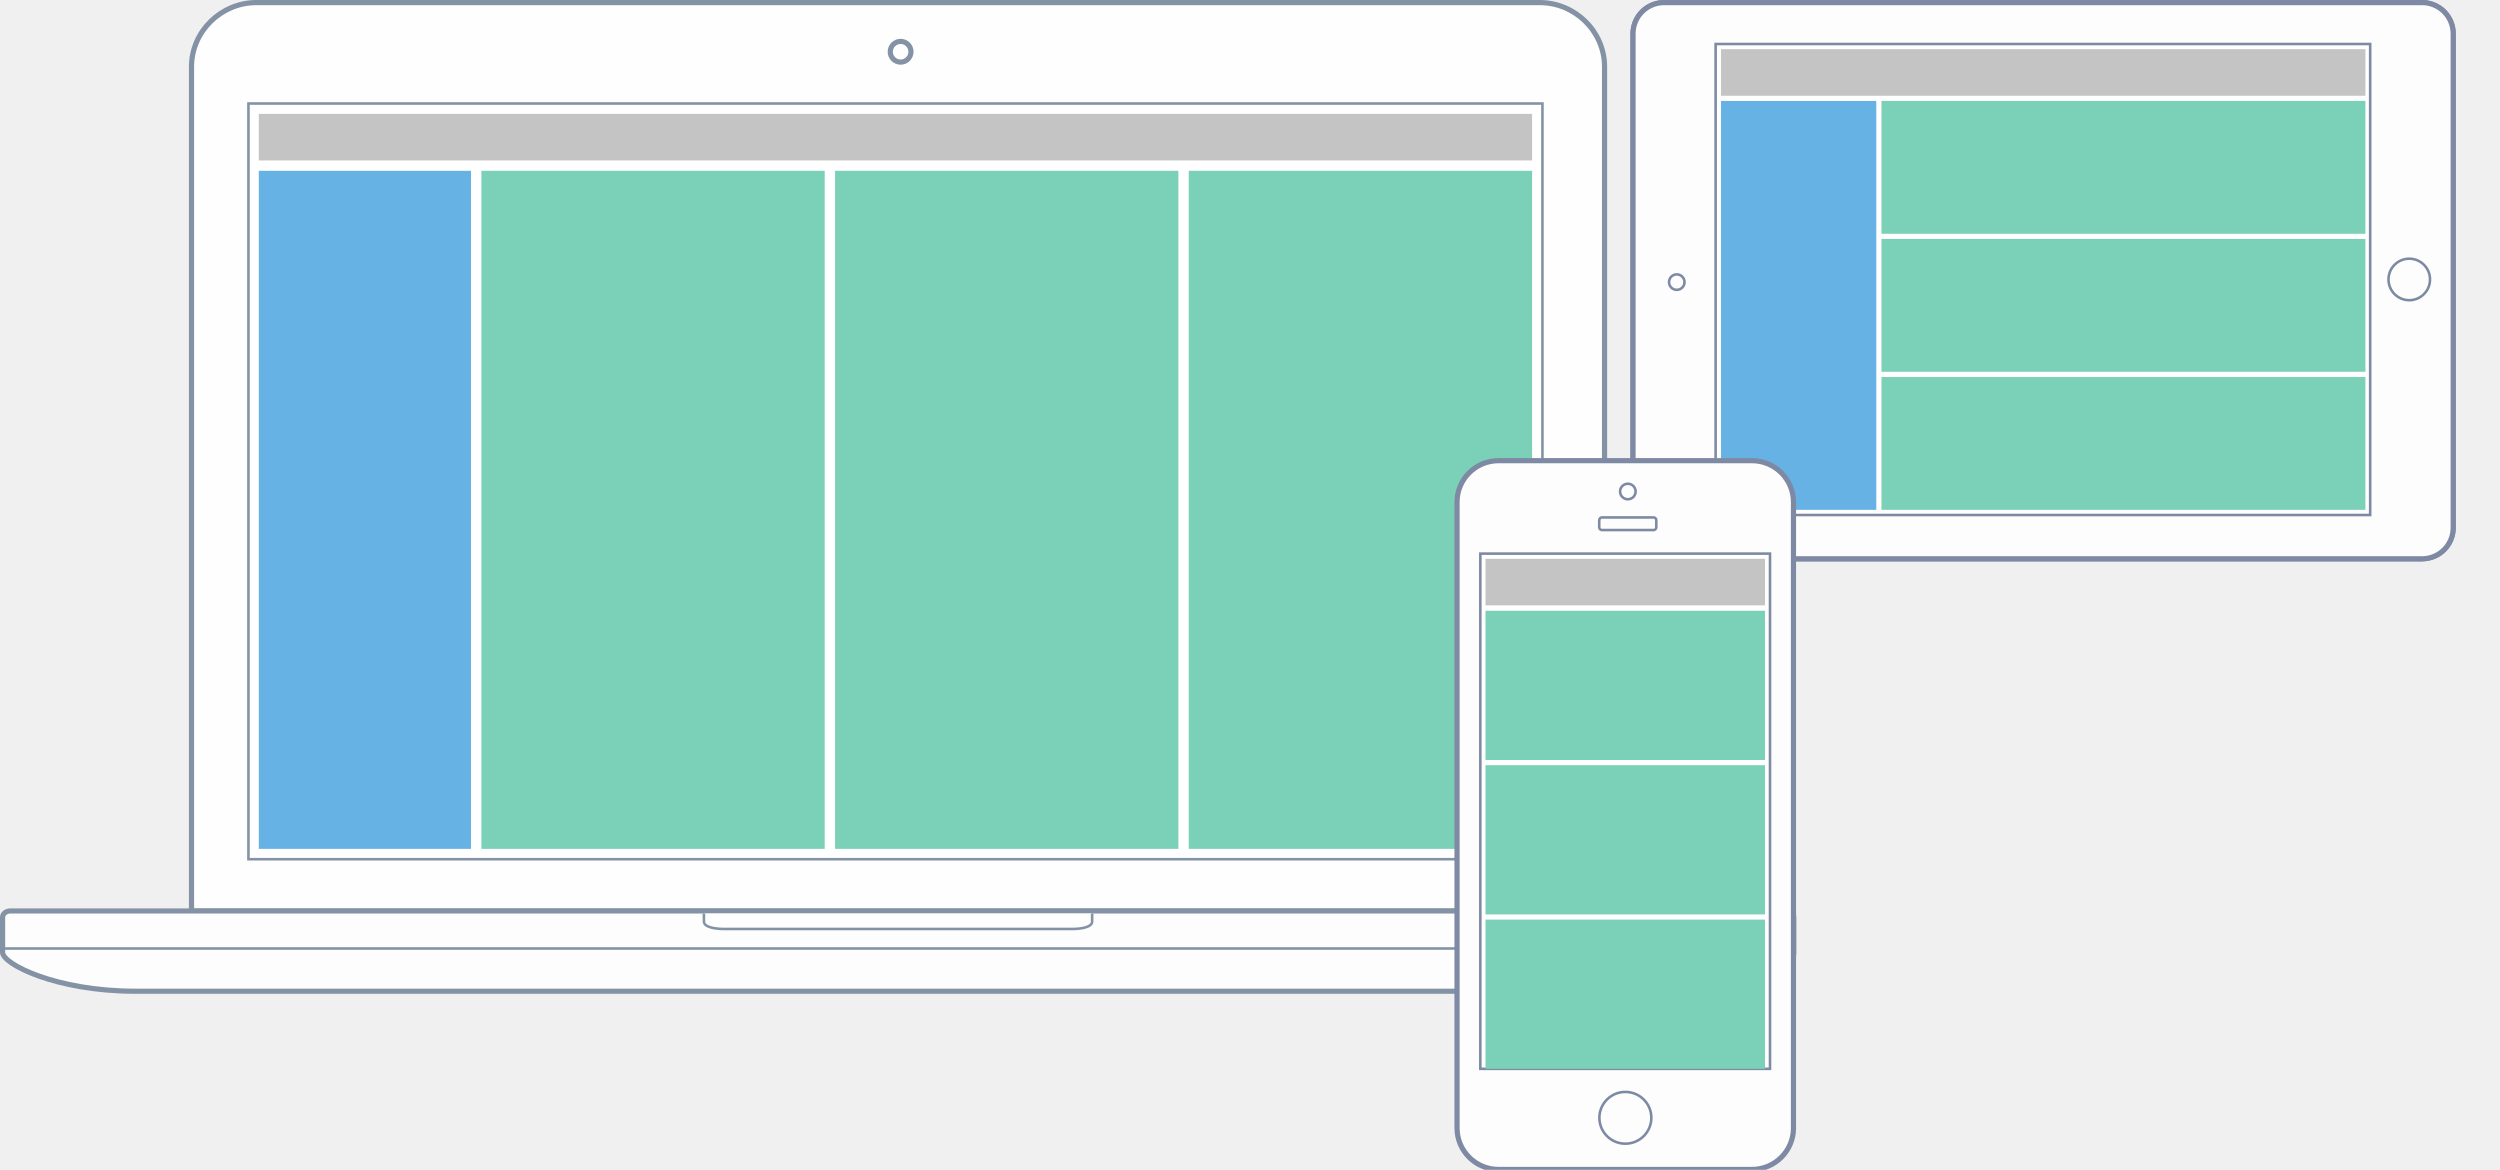
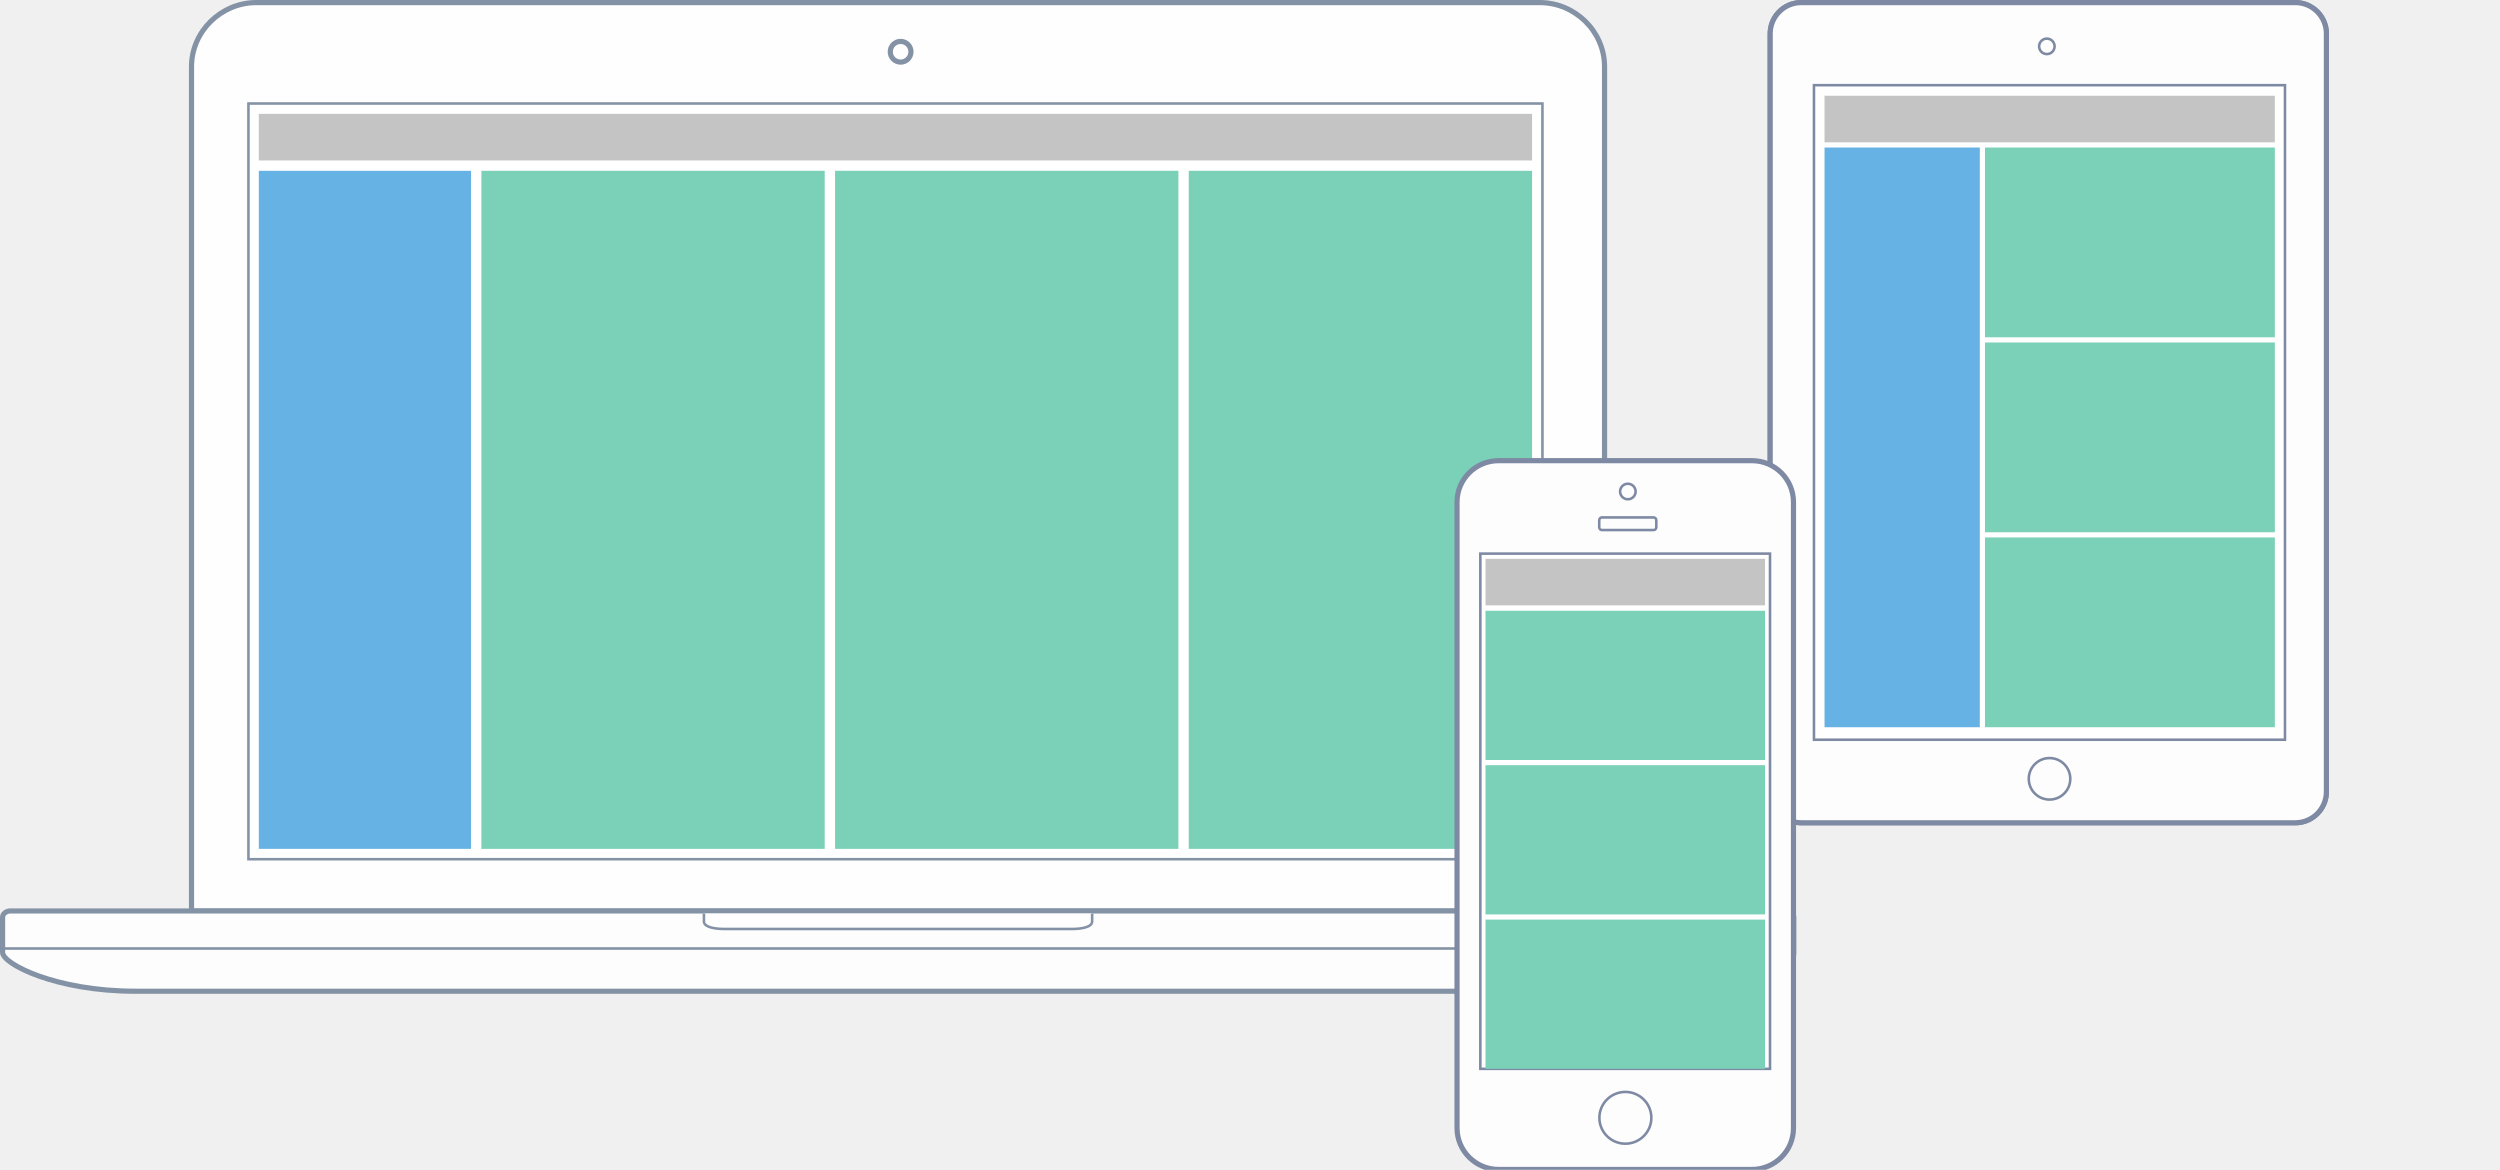
<svg xmlns="http://www.w3.org/2000/svg" width="966" height="452" viewBox="0 0 966 452" fill="none">
  <g clip-path="url(#clip0)">
-     <path fill-rule="evenodd" clip-rule="evenodd" d="M947.917 13.014V203.903C947.917 210.538 942.54 215.917 935.907 215.917H643.01C636.377 215.917 631 210.539 631 203.903V13.014C631 6.378 636.377 1 643.01 1H935.907C942.54 1 947.917 6.378 947.917 13.014Z" fill="#FDFDFD" stroke="#7E89A3" stroke-width="2" />
-     <path fill-rule="evenodd" clip-rule="evenodd" d="M947.917 13.014V203.903C947.917 210.538 942.54 215.917 935.907 215.917H643.01C636.377 215.917 631 210.539 631 203.903V13.014C631 6.378 636.377 1 643.01 1H935.907C942.54 1 947.917 6.378 947.917 13.014Z" fill="#FDFDFD" stroke="#7E89A3" stroke-width="2" />
-     <path d="M662.917 17.001V199H915.834V17.001H662.917Z" fill="white" stroke="#7E89A3" />
-     <path d="M938.959 107.979C938.959 103.549 935.368 99.958 930.938 99.958C926.508 99.958 922.917 103.549 922.917 107.979C922.917 112.409 926.508 116 930.938 116C935.368 116 938.959 112.409 938.959 107.979Z" stroke="#7E89A3" />
-     <path d="M650.897 109.01C650.897 107.359 649.558 106.02 647.907 106.02C646.256 106.02 644.917 107.359 644.917 109.01C644.917 110.661 646.256 112 647.907 112C649.558 112 650.897 110.661 650.897 109.01Z" stroke="#7E89A3" />
-     <rect x="665" y="19" width="249" height="18" fill="#C4C4C4" />
-     <rect x="727" y="39" width="187" height="51.333" fill="#7AD1B7" />
-     <rect x="727" y="92.333" width="187" height="51.333" fill="#7AD1B7" />
-     <rect x="727" y="145.667" width="187" height="51.333" fill="#7AD1B7" />
-     <rect x="665" y="39" width="60" height="158" fill="#67B2E4" />
+     <path fill-rule="evenodd" clip-rule="evenodd" d="M886.903 317.917H696.014C689.379 317.917 684 312.54 684 305.907V13.01C684 6.377 689.378 1 696.014 1L886.903 1C893.539 1 898.917 6.377 898.917 13.01V305.907C898.917 312.54 893.539 317.917 886.903 317.917Z" fill="#FDFDFD" stroke="#7E89A3" stroke-width="2" />
+     <path fill-rule="evenodd" clip-rule="evenodd" d="M886.903 317.917H696.014C689.379 317.917 684 312.54 684 305.907V13.01C684 6.377 689.378 1 696.014 1L886.903 1C893.539 1 898.917 6.377 898.917 13.01V305.907C898.917 312.54 893.539 317.917 886.903 317.917Z" fill="#FDFDFD" stroke="#7E89A3" stroke-width="2" />
+     <path d="M882.916 32.917H700.917V285.834H882.916V32.917Z" fill="white" stroke="#7E89A3" />
+     <path d="M791.938 308.959C796.368 308.959 799.959 305.368 799.959 300.938C799.959 296.508 796.368 292.917 791.938 292.917C787.508 292.917 783.917 296.508 783.917 300.938C783.917 305.368 787.508 308.959 791.938 308.959Z" stroke="#7E89A3" />
+     <path d="M790.907 20.897C792.558 20.897 793.897 19.558 793.897 17.907C793.897 16.256 792.558 14.917 790.907 14.917C789.256 14.917 787.917 16.256 787.917 17.907C787.917 19.558 789.256 20.897 790.907 20.897Z" stroke="#7E89A3" />
+     <rect x="705" y="37" width="174" height="18" fill="#C4C4C4" />
+     <rect x="767" y="57" width="112" height="73.333" fill="#7AD1B7" />
+     <rect x="767" y="132.333" width="112" height="73.333" fill="#7AD1B7" />
+     <rect x="767" y="207.667" width="112" height="73.333" fill="#7AD1B7" />
+     <rect x="705" y="57" width="60" height="224" fill="#67B2E4" />
    <path fill-rule="evenodd" clip-rule="evenodd" d="M595 1H99C85.504 1 74 12.074 74 25.79V352.028H620V25.79C620 12.073 608.537 1 595 1Z" fill="#FEFEFE" stroke="#8492A5" stroke-width="2" />
    <path d="M348 24C350.209 24 352 22.209 352 20C352 17.791 350.209 16 348 16C345.791 16 344 17.791 344 20C344 22.209 345.791 24 348 24Z" stroke="#8492A5" stroke-width="2" />
    <path fill-rule="evenodd" clip-rule="evenodd" d="M641.812 383.01H52.288C21.641 383.01 1 372.494 1 368.022V354.428C1 353.084 2.335 352 3.995 352H690.104C691.766 352 693.103 353.084 693.103 354.428V368.557C693.096 372.092 677.112 383.01 641.812 383.01Z" fill="#FDFDFD" stroke="#8492A5" stroke-width="2" />
    <path d="M1.5 366.5H691.243" stroke="#8492A5" stroke-linecap="square" />
    <path d="M596 40H96V332H596V40Z" fill="white" stroke="#8492A5" />
    <rect x="100" y="66" width="82" height="262" fill="#67B2E4" />
    <rect x="186" y="66" width="132.667" height="262" fill="#7AD1B7" />
    <rect x="322.667" y="66" width="132.667" height="262" fill="#7AD1B7" />
    <rect x="459.333" y="66" width="132.667" height="262" fill="#7AD1B7" />
    <rect x="100" y="44" width="492" height="18" fill="#C4C4C4" />
    <path fill-rule="evenodd" clip-rule="evenodd" d="M422 353V356.087C422 358.288 417.667 358.953 414.387 358.953H279.815C276.364 358.953 272 358.289 272 356.087V353" fill="white" />
    <path d="M422 353V356.087C422 358.288 417.667 358.953 414.387 358.953H279.815C276.364 358.953 272 358.289 272 356.087V353" stroke="#8492A5" />
    <path fill-rule="evenodd" clip-rule="evenodd" d="M692.999 435.883C692.999 444.716 685.808 451.875 676.937 451.875H579.062C570.191 451.875 563 444.716 563 435.883V193.992C563 185.159 570.191 178 579.062 178H676.937C685.808 178 692.999 185.159 692.999 193.992V435.883Z" fill="#FDFDFD" stroke="#7E89A3" stroke-width="2" />
    <path d="M683.929 213.919H571.999V413.003H683.929V213.919Z" fill="white" stroke="#7E89A3" />
    <path fill-rule="evenodd" clip-rule="evenodd" d="M639.999 203.665C639.999 204.3 639.56 204.812 639.019 204.812H618.917C618.375 204.812 617.937 204.299 617.937 203.665V201.085C617.937 200.45 618.376 199.938 618.917 199.938H639.019C639.56 199.938 639.999 200.451 639.999 201.085V203.665Z" stroke="#7E89A3" />
    <path d="M628.999 192.919C630.656 192.919 631.999 191.576 631.999 189.919C631.999 188.262 630.656 186.919 628.999 186.919C627.342 186.919 625.999 188.262 625.999 189.919C625.999 191.576 627.342 192.919 628.999 192.919Z" stroke="#7E89A3" />
    <path d="M628.039 441.921C633.584 441.921 638.079 437.443 638.079 431.92C638.079 426.397 633.584 421.919 628.039 421.919C622.494 421.919 617.999 426.397 617.999 431.92C617.999 437.443 622.494 441.921 628.039 441.921Z" stroke="#7E89A3" />
    <rect x="573.999" y="215.919" width="108" height="18" fill="#C4C4C4" />
    <rect x="574" y="236" width="108" height="57.667" fill="#7AD1B7" />
    <rect x="574" y="295.667" width="108" height="57.667" fill="#7AD1B7" />
    <rect x="574" y="355.333" width="108" height="57.667" fill="#7AD1B7" />
  </g>
  <defs>
    <clipPath id="clip0">
      <rect width="966" height="452" fill="white" />
    </clipPath>
  </defs>
</svg>
